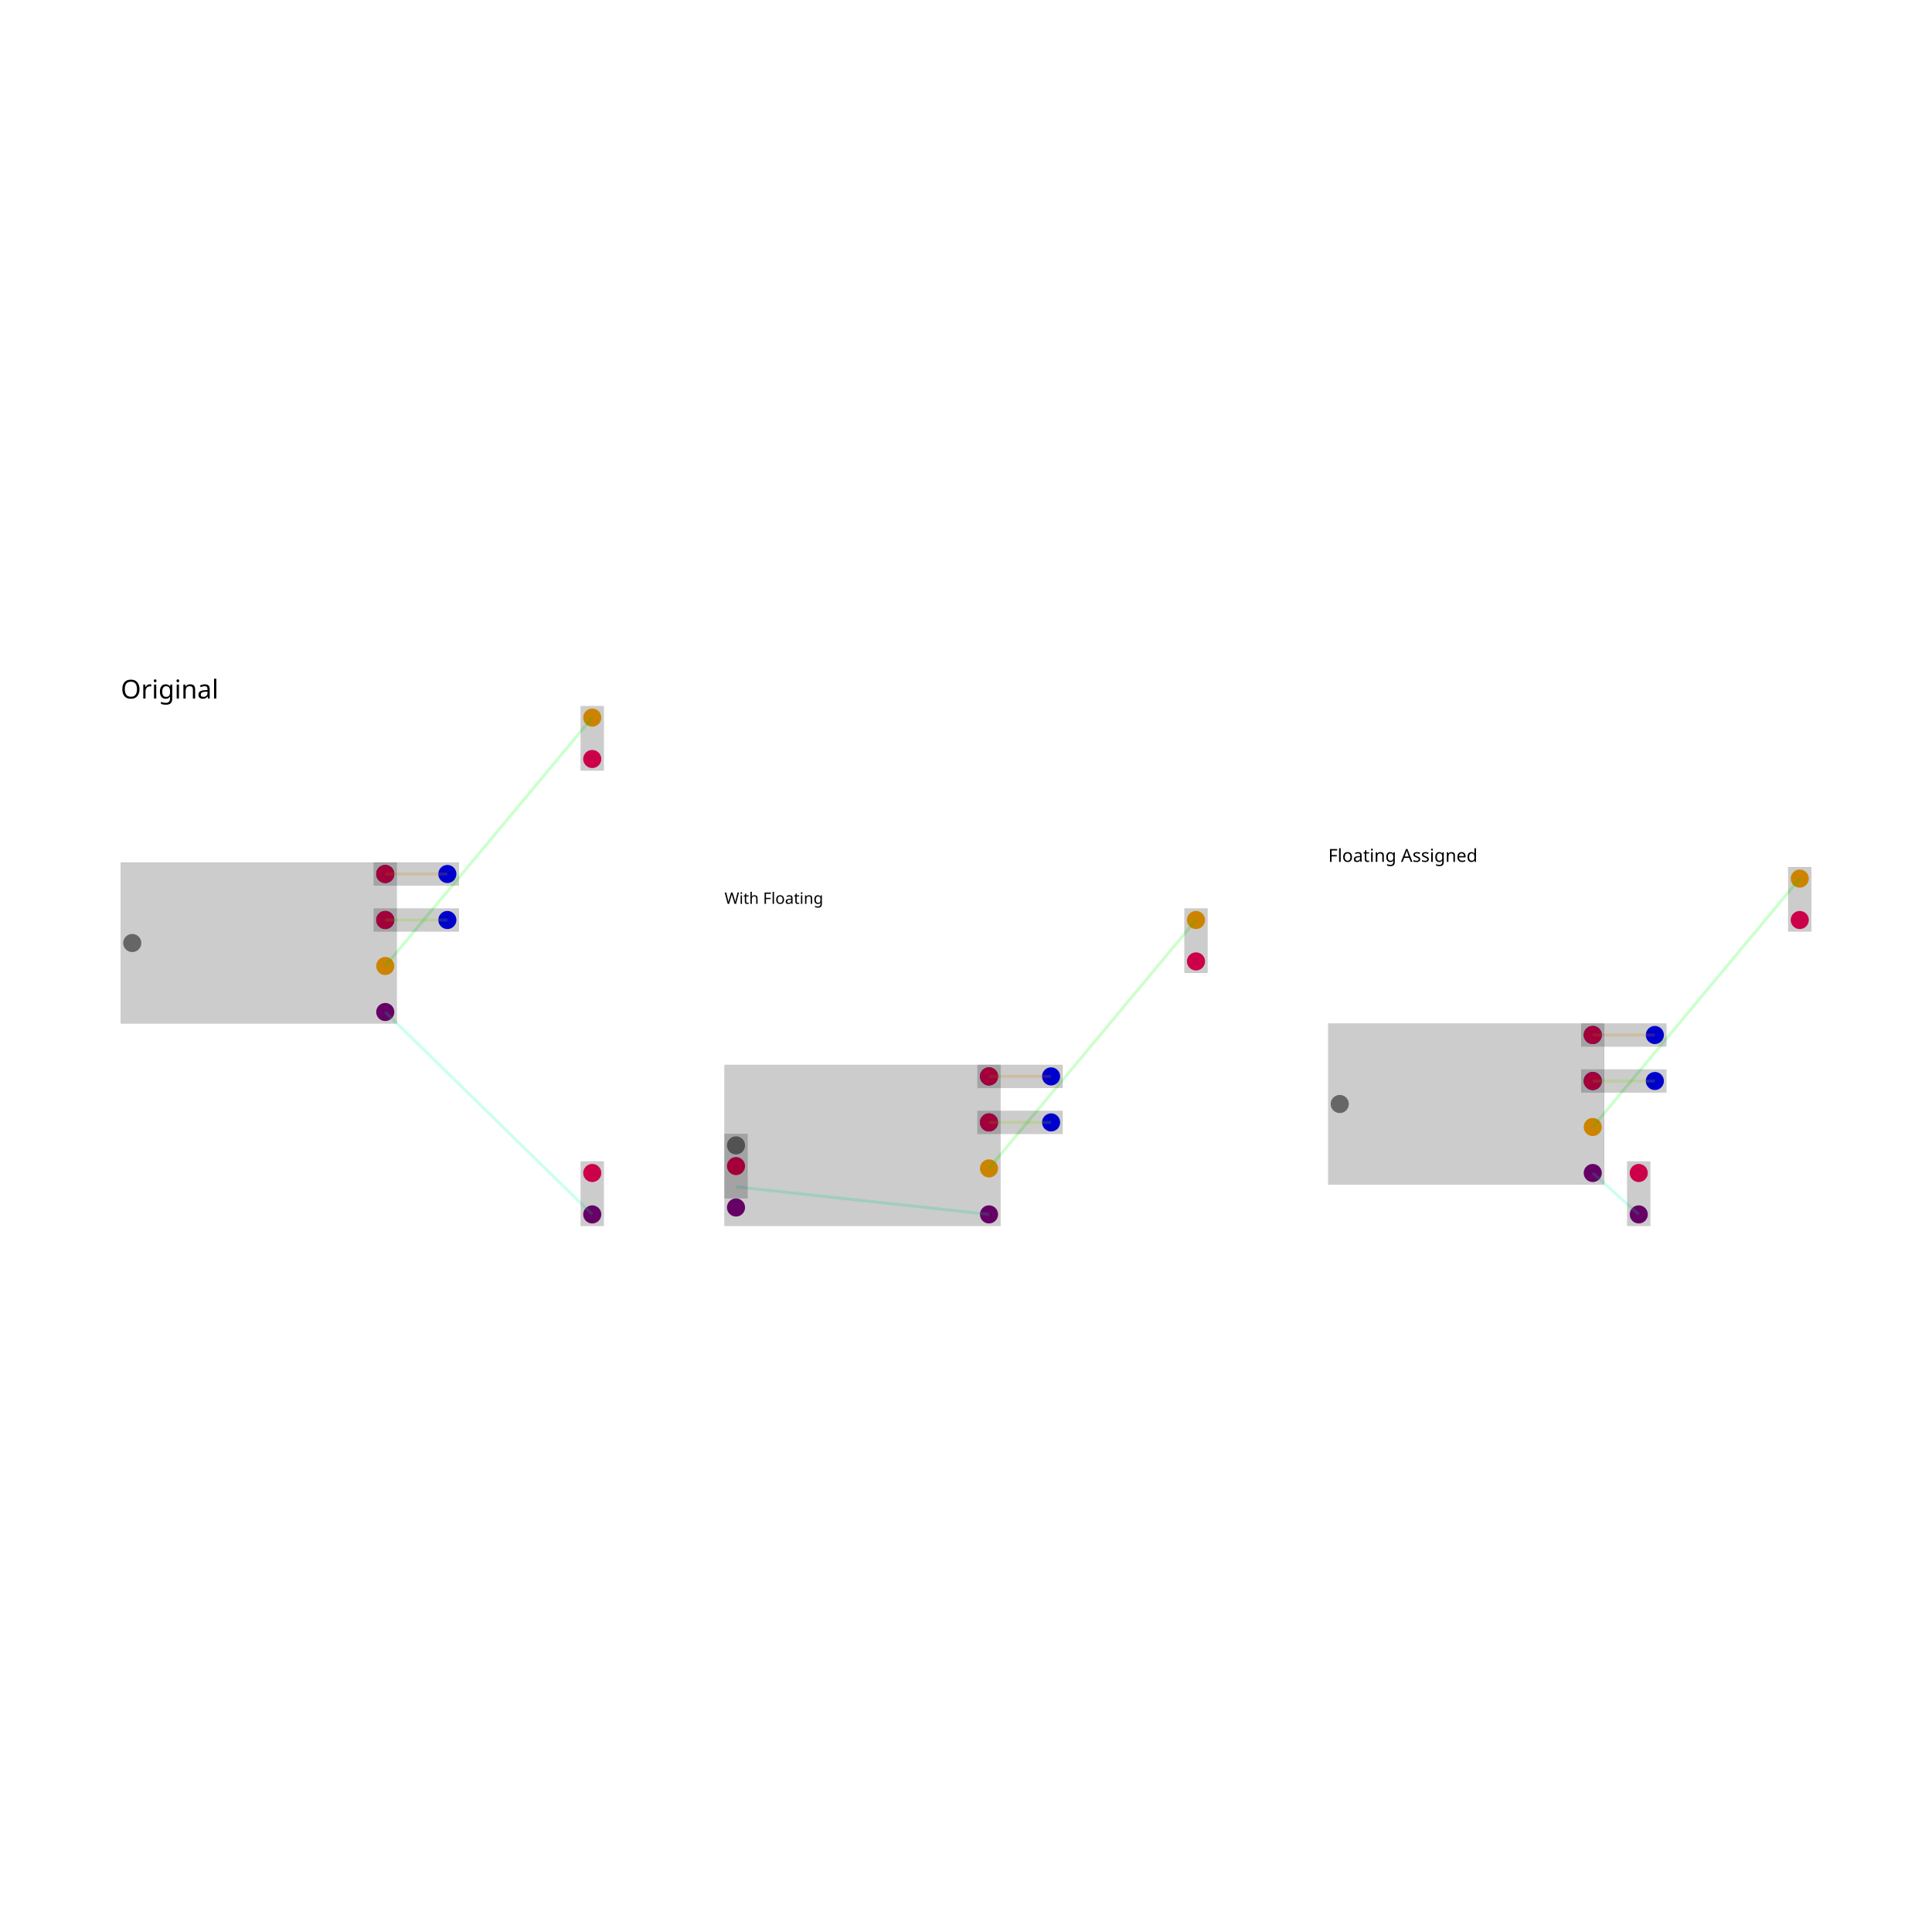
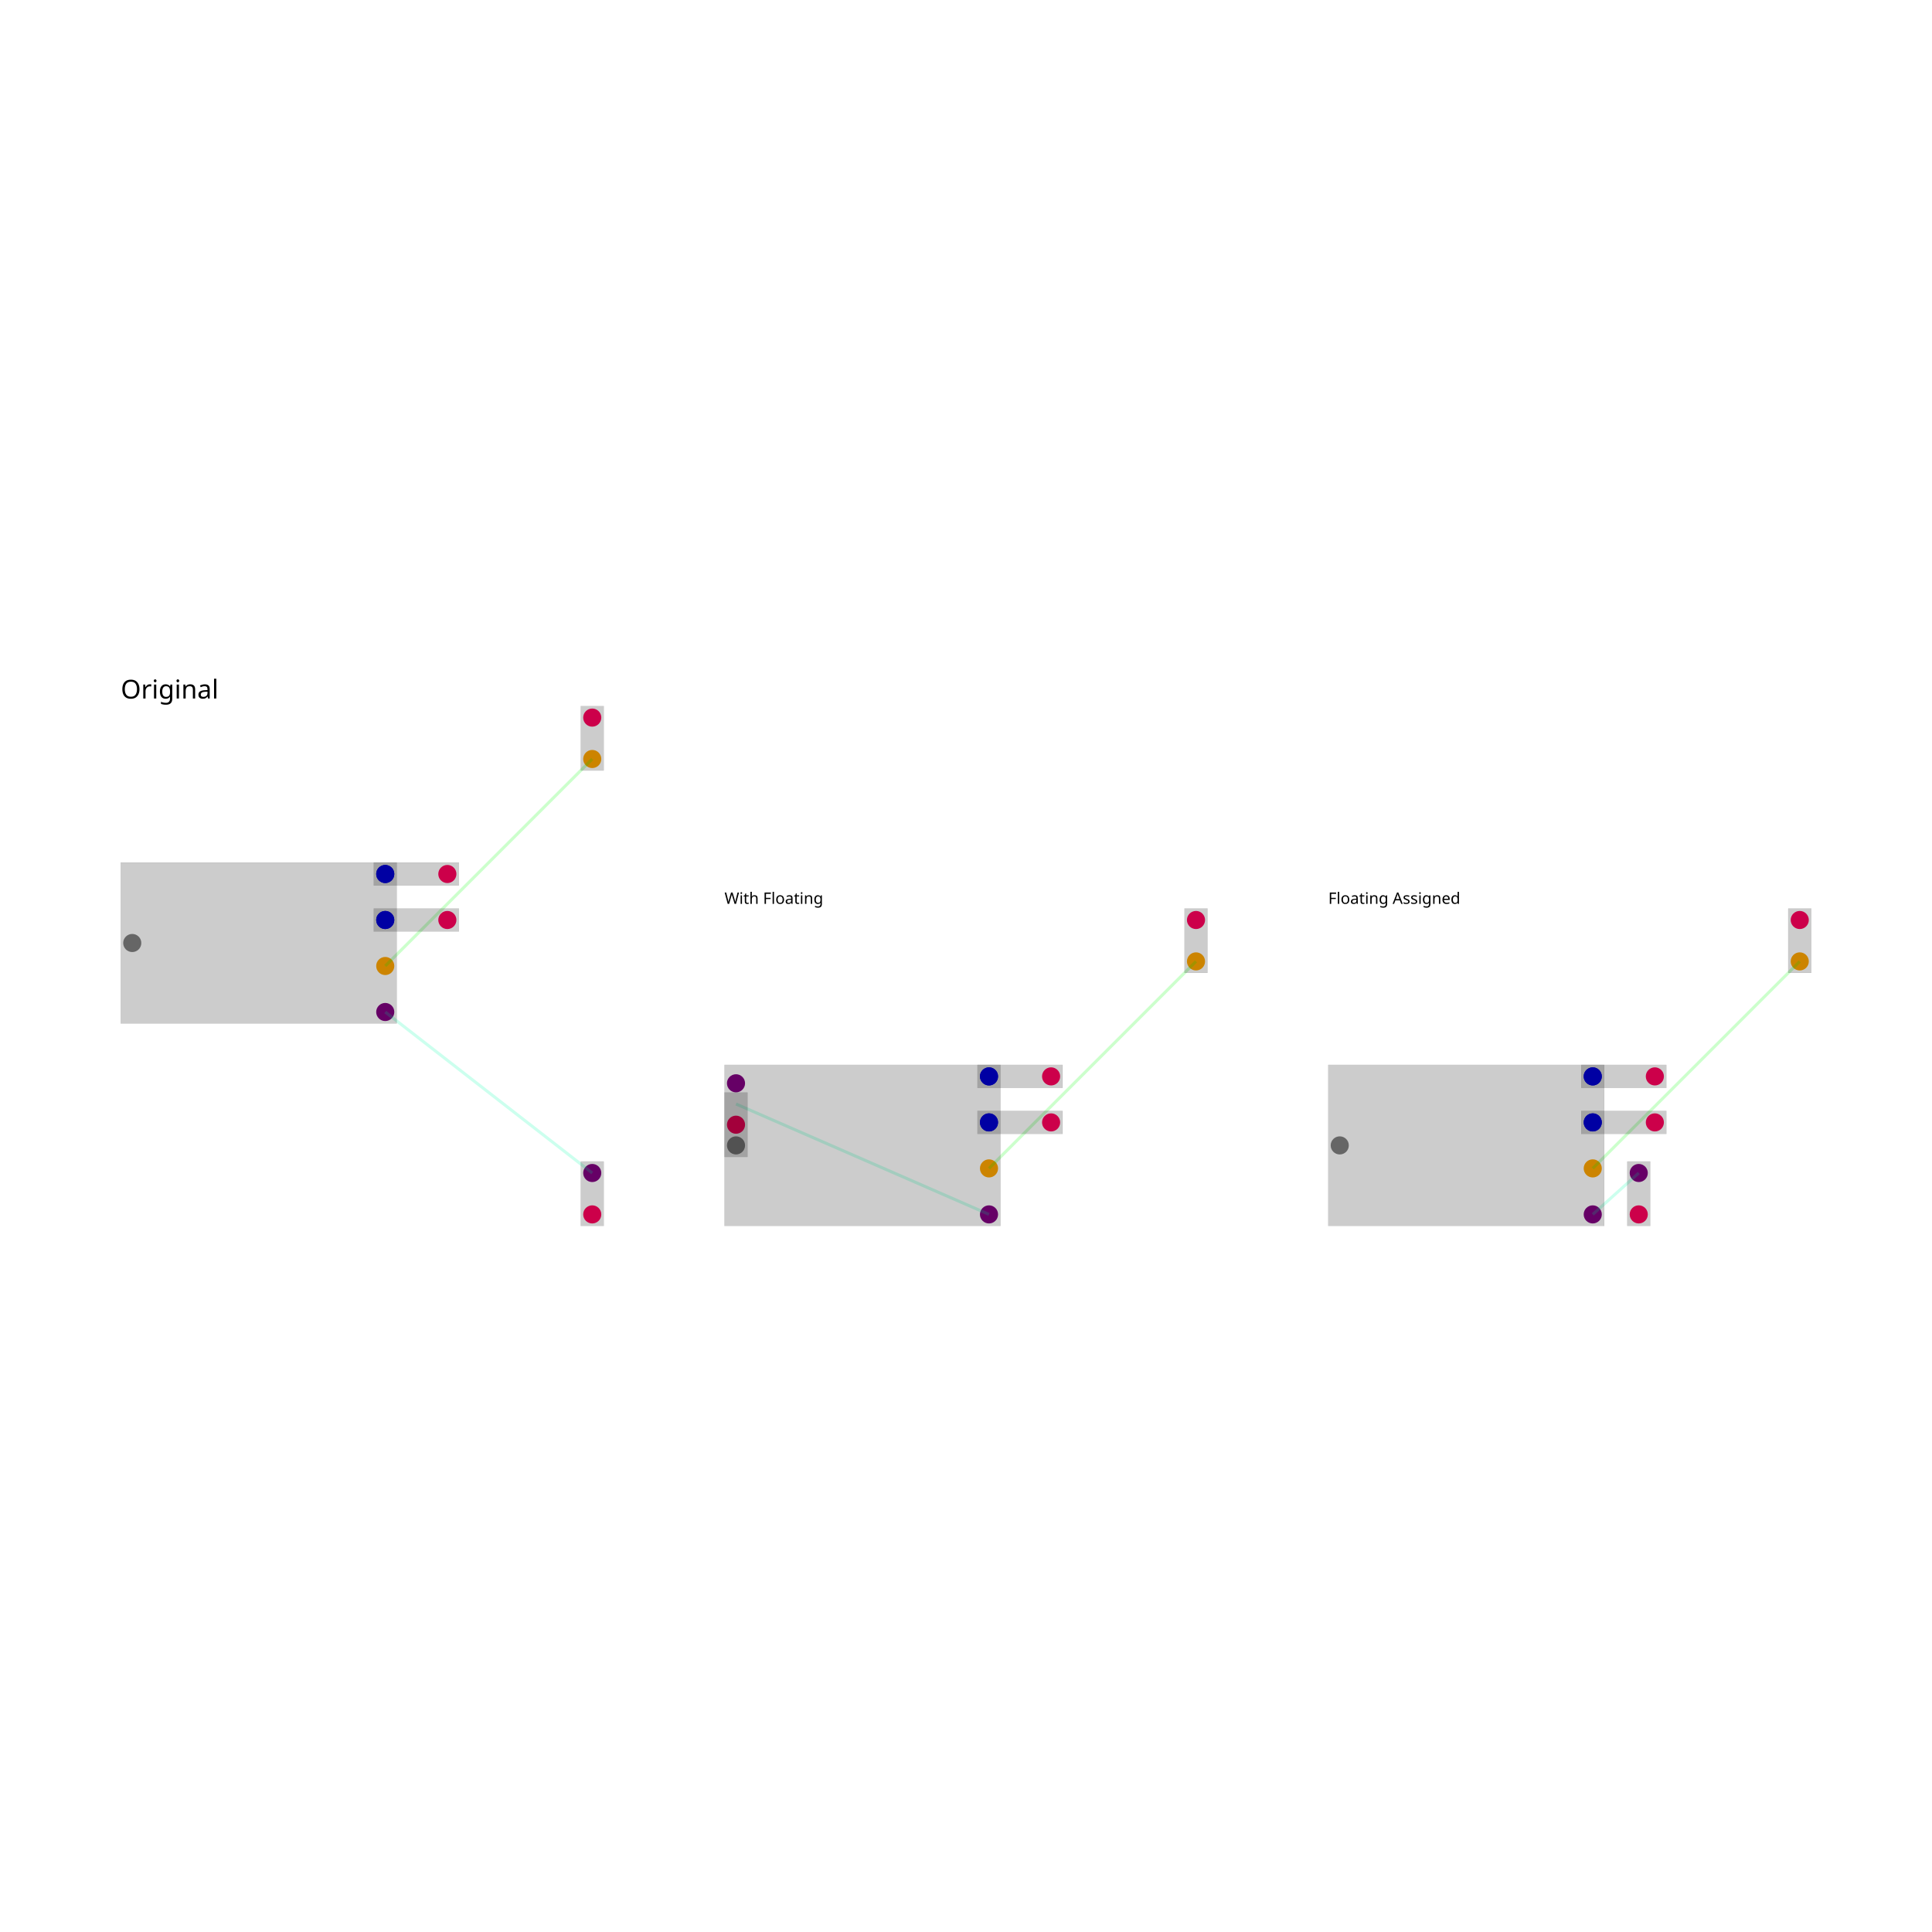
<svg xmlns="http://www.w3.org/2000/svg" width="640" height="640" viewBox="0 0 640 640">
  <rect width="100%" height="100%" fill="white" />
  <g>
    <circle data-type="point" data-label="schematic_component_0_center component_center center_schematic_component_0" data-x="0" data-y="0" cx="43.81" cy="312.381" r="3" fill="gray" />
  </g>
  <g>
    <circle data-type="point" data-label="schematic_port_0 normal unnamedsubcircuit13_connectivity_net0" data-x="1.1" data-y="0.30000000000000004" cx="127.619" cy="289.524" r="3" fill="blue" />
  </g>
  <g>
    <circle data-type="point" data-label="schematic_port_1 normal unnamedsubcircuit13_connectivity_net1" data-x="1.1" data-y="0.09999999999999998" cx="127.619" cy="304.762" r="3" fill="blue" />
  </g>
  <g>
    <circle data-type="point" data-label="schematic_port_2 vcc unnamedsubcircuit13_connectivity_net2" data-x="1.1" data-y="-0.10000000000000003" cx="127.619" cy="320" r="3" fill="orange" />
  </g>
  <g>
    <circle data-type="point" data-label="schematic_port_3 gnd unnamedsubcircuit13_connectivity_net3" data-x="1.1" data-y="-0.30000000000000004" cx="127.619" cy="335.238" r="3" fill="purple" />
  </g>
  <g>
-     <circle data-type="point" data-label="schematic_net_label_0_pin gnd unnamedsubcircuit13_connectivity_net3" data-x="2" data-y="-1.18" cx="196.19" cy="402.286" r="3" fill="purple" />
-   </g>
-   <g>
-     <circle data-type="point" data-label="schematic_net_label_0_center netlabel_center schematic_net_label_0_center" data-x="2" data-y="-1" cx="196.19" cy="388.571" r="3" fill="hsl(338.4, 100%, 50%, 1)" />
-   </g>
-   <g>
-     <circle data-type="point" data-label="schematic_net_label_1_pin vcc unnamedsubcircuit13_connectivity_net2" data-x="2" data-y="0.98" cx="196.19" cy="237.714" r="3" fill="orange" />
-   </g>
-   <g>
-     <circle data-type="point" data-label="schematic_net_label_1_center netlabel_center schematic_net_label_1_center" data-x="2" data-y="0.8" cx="196.19" cy="251.429" r="3" fill="hsl(338.4, 100%, 50%, 1)" />
-   </g>
-   <g>
-     <circle data-type="point" data-label="schematic_net_label_2_pin normal unnamedsubcircuit13_connectivity_net0" data-x="1.37" data-y="0.30000000000000004" cx="148.19" cy="289.524" r="3" fill="blue" />
-   </g>
-   <g>
-     <circle data-type="point" data-label="schematic_net_label_2_center netlabel_center schematic_net_label_2_center" data-x="1.1" data-y="0.30000000000000004" cx="127.619" cy="289.524" r="3" fill="hsl(338.4, 100%, 50%, 1)" />
-   </g>
-   <g>
-     <circle data-type="point" data-label="schematic_net_label_3_pin normal unnamedsubcircuit13_connectivity_net1" data-x="1.37" data-y="0.09999999999999998" cx="148.19" cy="304.762" r="3" fill="blue" />
-   </g>
-   <g>
-     <circle data-type="point" data-label="schematic_net_label_3_center netlabel_center schematic_net_label_3_center" data-x="1.1" data-y="0.09999999999999998" cx="127.619" cy="304.762" r="3" fill="hsl(338.4, 100%, 50%, 1)" />
+     <circle data-type="point" data-label="schematic_net_label_0_pin gnd unnamedsubcircuit13_connectivity_net3" data-x="2" data-y="-1" cx="196.19" cy="388.571" r="3" fill="purple" />
+   </g>
+   <g>
+     <circle data-type="point" data-label="schematic_net_label_0_center netlabel_center schematic_net_label_0_center" data-x="2" data-y="-1.18" cx="196.19" cy="402.286" r="3" fill="hsl(338.4, 100%, 50%, 1)" />
+   </g>
+   <g>
+     <circle data-type="point" data-label="schematic_net_label_1_pin vcc unnamedsubcircuit13_connectivity_net2" data-x="2" data-y="0.8" cx="196.19" cy="251.429" r="3" fill="orange" />
+   </g>
+   <g>
+     <circle data-type="point" data-label="schematic_net_label_1_center netlabel_center schematic_net_label_1_center" data-x="2" data-y="0.98" cx="196.19" cy="237.714" r="3" fill="hsl(338.4, 100%, 50%, 1)" />
+   </g>
+   <g>
+     <circle data-type="point" data-label="schematic_net_label_2_pin normal unnamedsubcircuit13_connectivity_net0" data-x="1.1" data-y="0.30000000000000004" cx="127.619" cy="289.524" r="3" fill="blue" />
+   </g>
+   <g>
+     <circle data-type="point" data-label="schematic_net_label_2_center netlabel_center schematic_net_label_2_center" data-x="1.37" data-y="0.30000000000000004" cx="148.19" cy="289.524" r="3" fill="hsl(338.4, 100%, 50%, 1)" />
+   </g>
+   <g>
+     <circle data-type="point" data-label="schematic_net_label_3_pin normal unnamedsubcircuit13_connectivity_net1" data-x="1.1" data-y="0.09999999999999998" cx="127.619" cy="304.762" r="3" fill="blue" />
+   </g>
+   <g>
+     <circle data-type="point" data-label="schematic_net_label_3_center netlabel_center schematic_net_label_3_center" data-x="1.37" data-y="0.09999999999999998" cx="148.19" cy="304.762" r="3" fill="hsl(338.4, 100%, 50%, 1)" />
  </g>
  <g>
    <circle data-type="point" data-label="schematic_component_0_center component_center center_schematic_component_0" data-x="2.625" data-y="-0.8799999999999997" cx="243.81" cy="379.429" r="3" fill="gray" />
  </g>
  <g>
    <circle data-type="point" data-label="schematic_port_0 normal unnamedsubcircuit13_connectivity_net0" data-x="3.725" data-y="-0.5799999999999996" cx="327.619" cy="356.571" r="3" fill="blue" />
  </g>
  <g>
    <circle data-type="point" data-label="schematic_port_1 normal unnamedsubcircuit13_connectivity_net1" data-x="3.725" data-y="-0.7799999999999997" cx="327.619" cy="371.81" r="3" fill="blue" />
  </g>
  <g>
    <circle data-type="point" data-label="schematic_port_2 vcc unnamedsubcircuit13_connectivity_net2" data-x="3.725" data-y="-0.9799999999999998" cx="327.619" cy="387.048" r="3" fill="orange" />
  </g>
  <g>
    <circle data-type="point" data-label="schematic_port_3 gnd unnamedsubcircuit13_connectivity_net3" data-x="3.725" data-y="-1.1799999999999997" cx="327.619" cy="402.286" r="3" fill="purple" />
  </g>
  <g>
-     <circle data-type="point" data-label="schematic_net_label_0_pin gnd unnamedsubcircuit13_connectivity_net3" data-x="2.625" data-y="-1.1499999999999995" cx="243.81" cy="400" r="3" fill="purple" />
-   </g>
-   <g>
-     <circle data-type="point" data-label="schematic_net_label_0_center netlabel_center schematic_net_label_0_center" data-x="2.625" data-y="-0.9699999999999996" cx="243.81" cy="386.286" r="3" fill="hsl(338.4, 100%, 50%, 1)" />
-   </g>
-   <g>
-     <circle data-type="point" data-label="schematic_net_label_1_pin vcc unnamedsubcircuit13_connectivity_net2" data-x="4.625" data-y="0.10000000000000031" cx="396.19" cy="304.762" r="3" fill="orange" />
-   </g>
-   <g>
-     <circle data-type="point" data-label="schematic_net_label_1_center netlabel_center schematic_net_label_1_center" data-x="4.625" data-y="-0.07999999999999963" cx="396.19" cy="318.476" r="3" fill="hsl(338.4, 100%, 50%, 1)" />
-   </g>
-   <g>
-     <circle data-type="point" data-label="schematic_net_label_2_pin normal unnamedsubcircuit13_connectivity_net0" data-x="3.995" data-y="-0.5799999999999996" cx="348.19" cy="356.571" r="3" fill="blue" />
-   </g>
-   <g>
-     <circle data-type="point" data-label="schematic_net_label_2_center netlabel_center schematic_net_label_2_center" data-x="3.725" data-y="-0.5799999999999996" cx="327.619" cy="356.571" r="3" fill="hsl(338.4, 100%, 50%, 1)" />
-   </g>
-   <g>
-     <circle data-type="point" data-label="schematic_net_label_3_pin normal unnamedsubcircuit13_connectivity_net1" data-x="3.995" data-y="-0.7799999999999997" cx="348.19" cy="371.81" r="3" fill="blue" />
-   </g>
-   <g>
-     <circle data-type="point" data-label="schematic_net_label_3_center netlabel_center schematic_net_label_3_center" data-x="3.725" data-y="-0.7799999999999997" cx="327.619" cy="371.81" r="3" fill="hsl(338.4, 100%, 50%, 1)" />
-   </g>
-   <g>
-     <circle data-type="point" data-label="schematic_component_0_center component_center center_schematic_component_0" data-x="5.249999999999999" data-y="-0.6999999999999997" cx="443.81" cy="365.714" r="3" fill="gray" />
-   </g>
-   <g>
-     <circle data-type="point" data-label="schematic_port_0 normal unnamedsubcircuit13_connectivity_net0" data-x="6.35" data-y="-0.3999999999999997" cx="527.619" cy="342.857" r="3" fill="blue" />
-   </g>
-   <g>
-     <circle data-type="point" data-label="schematic_port_1 normal unnamedsubcircuit13_connectivity_net1" data-x="6.35" data-y="-0.5999999999999998" cx="527.619" cy="358.095" r="3" fill="blue" />
-   </g>
-   <g>
-     <circle data-type="point" data-label="schematic_port_2 vcc unnamedsubcircuit13_connectivity_net2" data-x="6.35" data-y="-0.7999999999999998" cx="527.619" cy="373.333" r="3" fill="orange" />
-   </g>
-   <g>
-     <circle data-type="point" data-label="schematic_port_3 gnd unnamedsubcircuit13_connectivity_net3" data-x="6.35" data-y="-0.9999999999999998" cx="527.619" cy="388.571" r="3" fill="purple" />
-   </g>
-   <g>
-     <circle data-type="point" data-label="schematic_net_label_0_pin gnd unnamedsubcircuit13_connectivity_net3" data-x="6.549999999999999" data-y="-1.1799999999999997" cx="542.857" cy="402.286" r="3" fill="purple" />
-   </g>
-   <g>
-     <circle data-type="point" data-label="schematic_net_label_0_center netlabel_center schematic_net_label_0_center" data-x="6.549999999999999" data-y="-0.9999999999999998" cx="542.857" cy="388.571" r="3" fill="hsl(338.4, 100%, 50%, 1)" />
-   </g>
-   <g>
-     <circle data-type="point" data-label="schematic_net_label_1_pin vcc unnamedsubcircuit13_connectivity_net2" data-x="7.249999999999999" data-y="0.28000000000000025" cx="596.19" cy="291.048" r="3" fill="orange" />
+     <circle data-type="point" data-label="schematic_net_label_0_pin gnd unnamedsubcircuit13_connectivity_net3" data-x="2.625" data-y="-0.6099999999999998" cx="243.81" cy="358.857" r="3" fill="purple" />
+   </g>
+   <g>
+     <circle data-type="point" data-label="schematic_net_label_0_center netlabel_center schematic_net_label_0_center" data-x="2.625" data-y="-0.7899999999999997" cx="243.81" cy="372.571" r="3" fill="hsl(338.4, 100%, 50%, 1)" />
+   </g>
+   <g>
+     <circle data-type="point" data-label="schematic_net_label_1_pin vcc unnamedsubcircuit13_connectivity_net2" data-x="4.625" data-y="-0.07999999999999963" cx="396.19" cy="318.476" r="3" fill="orange" />
+   </g>
+   <g>
+     <circle data-type="point" data-label="schematic_net_label_1_center netlabel_center schematic_net_label_1_center" data-x="4.625" data-y="0.10000000000000031" cx="396.19" cy="304.762" r="3" fill="hsl(338.4, 100%, 50%, 1)" />
+   </g>
+   <g>
+     <circle data-type="point" data-label="schematic_net_label_2_pin normal unnamedsubcircuit13_connectivity_net0" data-x="3.725" data-y="-0.5799999999999996" cx="327.619" cy="356.571" r="3" fill="blue" />
+   </g>
+   <g>
+     <circle data-type="point" data-label="schematic_net_label_2_center netlabel_center schematic_net_label_2_center" data-x="3.995" data-y="-0.5799999999999996" cx="348.19" cy="356.571" r="3" fill="hsl(338.4, 100%, 50%, 1)" />
+   </g>
+   <g>
+     <circle data-type="point" data-label="schematic_net_label_3_pin normal unnamedsubcircuit13_connectivity_net1" data-x="3.725" data-y="-0.7799999999999997" cx="327.619" cy="371.81" r="3" fill="blue" />
+   </g>
+   <g>
+     <circle data-type="point" data-label="schematic_net_label_3_center netlabel_center schematic_net_label_3_center" data-x="3.995" data-y="-0.7799999999999997" cx="348.19" cy="371.81" r="3" fill="hsl(338.4, 100%, 50%, 1)" />
+   </g>
+   <g>
+     <circle data-type="point" data-label="schematic_component_0_center component_center center_schematic_component_0" data-x="5.249999999999999" data-y="-0.8799999999999997" cx="443.81" cy="379.429" r="3" fill="gray" />
+   </g>
+   <g>
+     <circle data-type="point" data-label="schematic_port_0 normal unnamedsubcircuit13_connectivity_net0" data-x="6.35" data-y="-0.5799999999999996" cx="527.619" cy="356.571" r="3" fill="blue" />
+   </g>
+   <g>
+     <circle data-type="point" data-label="schematic_port_1 normal unnamedsubcircuit13_connectivity_net1" data-x="6.35" data-y="-0.7799999999999997" cx="527.619" cy="371.81" r="3" fill="blue" />
+   </g>
+   <g>
+     <circle data-type="point" data-label="schematic_port_2 vcc unnamedsubcircuit13_connectivity_net2" data-x="6.35" data-y="-0.9799999999999998" cx="527.619" cy="387.048" r="3" fill="orange" />
+   </g>
+   <g>
+     <circle data-type="point" data-label="schematic_port_3 gnd unnamedsubcircuit13_connectivity_net3" data-x="6.35" data-y="-1.1799999999999997" cx="527.619" cy="402.286" r="3" fill="purple" />
+   </g>
+   <g>
+     <circle data-type="point" data-label="schematic_net_label_0_pin gnd unnamedsubcircuit13_connectivity_net3" data-x="6.549999999999999" data-y="-0.9999999999999998" cx="542.857" cy="388.571" r="3" fill="purple" />
+   </g>
+   <g>
+     <circle data-type="point" data-label="schematic_net_label_0_center netlabel_center schematic_net_label_0_center" data-x="6.549999999999999" data-y="-1.1799999999999997" cx="542.857" cy="402.286" r="3" fill="hsl(338.4, 100%, 50%, 1)" />
+   </g>
+   <g>
+     <circle data-type="point" data-label="schematic_net_label_1_pin vcc unnamedsubcircuit13_connectivity_net2" data-x="7.249999999999999" data-y="-0.07999999999999963" cx="596.19" cy="318.476" r="3" fill="orange" />
  </g>
  <g>
    <circle data-type="point" data-label="schematic_net_label_1_center netlabel_center schematic_net_label_1_center" data-x="7.249999999999999" data-y="0.10000000000000031" cx="596.19" cy="304.762" r="3" fill="hsl(338.4, 100%, 50%, 1)" />
  </g>
  <g>
-     <circle data-type="point" data-label="schematic_net_label_2_pin normal unnamedsubcircuit13_connectivity_net0" data-x="6.619999999999999" data-y="-0.3999999999999997" cx="548.19" cy="342.857" r="3" fill="blue" />
-   </g>
-   <g>
-     <circle data-type="point" data-label="schematic_net_label_2_center netlabel_center schematic_net_label_2_center" data-x="6.35" data-y="-0.3999999999999997" cx="527.619" cy="342.857" r="3" fill="hsl(338.4, 100%, 50%, 1)" />
-   </g>
-   <g>
-     <circle data-type="point" data-label="schematic_net_label_3_pin normal unnamedsubcircuit13_connectivity_net1" data-x="6.619999999999999" data-y="-0.5999999999999998" cx="548.19" cy="358.095" r="3" fill="blue" />
-   </g>
-   <g>
-     <circle data-type="point" data-label="schematic_net_label_3_center netlabel_center schematic_net_label_3_center" data-x="6.35" data-y="-0.5999999999999998" cx="527.619" cy="358.095" r="3" fill="hsl(338.4, 100%, 50%, 1)" />
-   </g>
-   <g>
-     <polyline data-points="1.1,0.30000000000000004 1.37,0.30000000000000004" data-type="line" data-label="" points="127.619,289.524 148.19,289.524" fill="none" stroke="hsl(40, 100%, 50%, 0.2)" stroke-width="1" />
-   </g>
-   <g>
-     <polyline data-points="1.1,0.09999999999999998 1.37,0.09999999999999998" data-type="line" data-label="" points="127.619,304.762 148.19,304.762" fill="none" stroke="hsl(80, 100%, 50%, 0.2)" stroke-width="1" />
-   </g>
-   <g>
-     <polyline data-points="1.1,-0.10000000000000003 2,0.98" data-type="line" data-label="" points="127.619,320 196.19,237.714" fill="none" stroke="hsl(120, 100%, 50%, 0.2)" stroke-width="1" />
-   </g>
-   <g>
-     <polyline data-points="1.1,-0.30000000000000004 2,-1.18" data-type="line" data-label="" points="127.619,335.238 196.19,402.286" fill="none" stroke="hsl(160, 100%, 50%, 0.2)" stroke-width="1" />
-   </g>
-   <g>
-     <polyline data-points="3.725,-0.5799999999999996 3.995,-0.5799999999999996" data-type="line" data-label="" points="327.619,356.571 348.19,356.571" fill="none" stroke="hsl(40, 100%, 50%, 0.2)" stroke-width="1" />
-   </g>
-   <g>
-     <polyline data-points="3.725,-0.7799999999999997 3.995,-0.7799999999999997" data-type="line" data-label="" points="327.619,371.81 348.19,371.81" fill="none" stroke="hsl(80, 100%, 50%, 0.2)" stroke-width="1" />
-   </g>
-   <g>
-     <polyline data-points="3.725,-0.9799999999999998 4.625,0.10000000000000031" data-type="line" data-label="" points="327.619,387.048 396.19,304.762" fill="none" stroke="hsl(120, 100%, 50%, 0.2)" stroke-width="1" />
-   </g>
-   <g>
-     <polyline data-points="3.725,-1.1799999999999997 2.625,-1.0599999999999996" data-type="line" data-label="" points="327.619,402.286 243.81,393.143" fill="none" stroke="hsl(160, 100%, 50%, 0.2)" stroke-width="1" />
-   </g>
-   <g>
-     <polyline data-points="6.35,-0.3999999999999997 6.619999999999999,-0.3999999999999997" data-type="line" data-label="" points="527.619,342.857 548.19,342.857" fill="none" stroke="hsl(40, 100%, 50%, 0.2)" stroke-width="1" />
-   </g>
-   <g>
-     <polyline data-points="6.35,-0.5999999999999998 6.619999999999999,-0.5999999999999998" data-type="line" data-label="" points="527.619,358.095 548.19,358.095" fill="none" stroke="hsl(80, 100%, 50%, 0.2)" stroke-width="1" />
-   </g>
-   <g>
-     <polyline data-points="6.35,-0.7999999999999998 7.249999999999999,0.28000000000000025" data-type="line" data-label="" points="527.619,373.333 596.19,291.048" fill="none" stroke="hsl(120, 100%, 50%, 0.2)" stroke-width="1" />
-   </g>
-   <g>
-     <polyline data-points="6.35,-0.9999999999999998 6.549999999999999,-1.1799999999999997" data-type="line" data-label="" points="527.619,388.571 542.857,402.286" fill="none" stroke="hsl(160, 100%, 50%, 0.2)" stroke-width="1" />
+     <circle data-type="point" data-label="schematic_net_label_2_pin normal unnamedsubcircuit13_connectivity_net0" data-x="6.35" data-y="-0.5799999999999996" cx="527.619" cy="356.571" r="3" fill="blue" />
+   </g>
+   <g>
+     <circle data-type="point" data-label="schematic_net_label_2_center netlabel_center schematic_net_label_2_center" data-x="6.619999999999999" data-y="-0.5799999999999996" cx="548.19" cy="356.571" r="3" fill="hsl(338.4, 100%, 50%, 1)" />
+   </g>
+   <g>
+     <circle data-type="point" data-label="schematic_net_label_3_pin normal unnamedsubcircuit13_connectivity_net1" data-x="6.35" data-y="-0.7799999999999997" cx="527.619" cy="371.81" r="3" fill="blue" />
+   </g>
+   <g>
+     <circle data-type="point" data-label="schematic_net_label_3_center netlabel_center schematic_net_label_3_center" data-x="6.619999999999999" data-y="-0.7799999999999997" cx="548.19" cy="371.81" r="3" fill="hsl(338.4, 100%, 50%, 1)" />
+   </g>
+   <g>
+     <polyline data-points="1.1,0.30000000000000004 1.1,0.30000000000000004" data-type="line" data-label="" points="127.619,289.524 127.619,289.524" fill="none" stroke="hsl(40, 100%, 50%, 0.2)" stroke-width="1" />
+   </g>
+   <g>
+     <polyline data-points="1.1,0.09999999999999998 1.1,0.09999999999999998" data-type="line" data-label="" points="127.619,304.762 127.619,304.762" fill="none" stroke="hsl(80, 100%, 50%, 0.2)" stroke-width="1" />
+   </g>
+   <g>
+     <polyline data-points="1.1,-0.10000000000000003 2,0.8" data-type="line" data-label="" points="127.619,320 196.19,251.429" fill="none" stroke="hsl(120, 100%, 50%, 0.2)" stroke-width="1" />
+   </g>
+   <g>
+     <polyline data-points="1.1,-0.30000000000000004 2,-1" data-type="line" data-label="" points="127.619,335.238 196.19,388.571" fill="none" stroke="hsl(160, 100%, 50%, 0.2)" stroke-width="1" />
+   </g>
+   <g>
+     <polyline data-points="3.725,-0.5799999999999996 3.725,-0.5799999999999996" data-type="line" data-label="" points="327.619,356.571 327.619,356.571" fill="none" stroke="hsl(40, 100%, 50%, 0.2)" stroke-width="1" />
+   </g>
+   <g>
+     <polyline data-points="3.725,-0.7799999999999997 3.725,-0.7799999999999997" data-type="line" data-label="" points="327.619,371.81 327.619,371.81" fill="none" stroke="hsl(80, 100%, 50%, 0.2)" stroke-width="1" />
+   </g>
+   <g>
+     <polyline data-points="3.725,-0.9799999999999998 4.625,-0.07999999999999963" data-type="line" data-label="" points="327.619,387.048 396.19,318.476" fill="none" stroke="hsl(120, 100%, 50%, 0.2)" stroke-width="1" />
+   </g>
+   <g>
+     <polyline data-points="3.725,-1.1799999999999997 2.625,-0.6999999999999997" data-type="line" data-label="" points="327.619,402.286 243.81,365.714" fill="none" stroke="hsl(160, 100%, 50%, 0.2)" stroke-width="1" />
+   </g>
+   <g>
+     <polyline data-points="6.35,-0.5799999999999996 6.35,-0.5799999999999996" data-type="line" data-label="" points="527.619,356.571 527.619,356.571" fill="none" stroke="hsl(40, 100%, 50%, 0.2)" stroke-width="1" />
+   </g>
+   <g>
+     <polyline data-points="6.35,-0.7799999999999997 6.35,-0.7799999999999997" data-type="line" data-label="" points="527.619,371.81 527.619,371.81" fill="none" stroke="hsl(80, 100%, 50%, 0.2)" stroke-width="1" />
+   </g>
+   <g>
+     <polyline data-points="6.35,-0.9799999999999998 7.249999999999999,-0.07999999999999963" data-type="line" data-label="" points="527.619,387.048 596.19,318.476" fill="none" stroke="hsl(120, 100%, 50%, 0.2)" stroke-width="1" />
+   </g>
+   <g>
+     <polyline data-points="6.35,-1.1799999999999997 6.549999999999999,-0.9999999999999998" data-type="line" data-label="" points="527.619,402.286 542.857,388.571" fill="none" stroke="hsl(160, 100%, 50%, 0.2)" stroke-width="1" />
  </g>
  <g>
    <rect data-type="rect" data-label="schematic_component_0" data-x="0.55" data-y="0" x="40" y="285.714" width="91.429" height="53.333" fill="rgba(0, 0, 0, 0.2)" stroke="black" stroke-width="0.013" />
  </g>
  <g>
    <rect data-type="rect" data-label="schematic_net_label_0" data-x="2" data-y="-1.0899999999999999" x="192.381" y="384.762" width="7.619" height="21.333" fill="rgba(0, 0, 0, 0.2)" stroke="black" stroke-width="0.013" />
  </g>
  <g>
    <rect data-type="rect" data-label="schematic_net_label_1" data-x="2" data-y="0.89" x="192.381" y="233.905" width="7.619" height="21.333" fill="rgba(0, 0, 0, 0.2)" stroke="black" stroke-width="0.013" />
  </g>
  <g>
    <rect data-type="rect" data-label="schematic_net_label_2" data-x="1.235" data-y="0.30000000000000004" x="123.81" y="285.714" width="28.19" height="7.619" fill="rgba(0, 0, 0, 0.2)" stroke="black" stroke-width="0.013" />
  </g>
  <g>
    <rect data-type="rect" data-label="schematic_net_label_3" data-x="1.235" data-y="0.09999999999999998" x="123.81" y="300.952" width="28.19" height="7.619" fill="rgba(0, 0, 0, 0.2)" stroke="black" stroke-width="0.013" />
  </g>
  <g>
    <rect data-type="rect" data-label="schematic_component_0" data-x="3.175" data-y="-0.8799999999999997" x="240" y="352.762" width="91.429" height="53.333" fill="rgba(0, 0, 0, 0.2)" stroke="black" stroke-width="0.013" />
  </g>
  <g>
-     <rect data-type="rect" data-label="schematic_net_label_0" data-x="2.625" data-y="-0.9699999999999996" x="240" y="375.619" width="7.619" height="21.333" fill="rgba(0, 0, 0, 0.2)" stroke="black" stroke-width="0.013" />
+     <rect data-type="rect" data-label="schematic_net_label_0" data-x="2.625" data-y="-0.7899999999999997" x="240" y="361.905" width="7.619" height="21.333" fill="rgba(0, 0, 0, 0.2)" stroke="black" stroke-width="0.013" />
  </g>
  <g>
    <rect data-type="rect" data-label="schematic_net_label_1" data-x="4.625" data-y="0.010000000000000342" x="392.381" y="300.952" width="7.619" height="21.333" fill="rgba(0, 0, 0, 0.2)" stroke="black" stroke-width="0.013" />
  </g>
  <g>
    <rect data-type="rect" data-label="schematic_net_label_2" data-x="3.8600000000000003" data-y="-0.5799999999999996" x="323.81" y="352.762" width="28.19" height="7.619" fill="rgba(0, 0, 0, 0.2)" stroke="black" stroke-width="0.013" />
  </g>
  <g>
    <rect data-type="rect" data-label="schematic_net_label_3" data-x="3.8600000000000003" data-y="-0.7799999999999997" x="323.81" y="368" width="28.19" height="7.619" fill="rgba(0, 0, 0, 0.2)" stroke="black" stroke-width="0.013" />
  </g>
  <g>
-     <rect data-type="rect" data-label="schematic_component_0" data-x="5.799999999999999" data-y="-0.6999999999999997" x="440" y="339.048" width="91.429" height="53.333" fill="rgba(0, 0, 0, 0.2)" stroke="black" stroke-width="0.013" />
+     <rect data-type="rect" data-label="schematic_component_0" data-x="5.799999999999999" data-y="-0.8799999999999997" x="440" y="352.762" width="91.429" height="53.333" fill="rgba(0, 0, 0, 0.2)" stroke="black" stroke-width="0.013" />
  </g>
  <g>
    <rect data-type="rect" data-label="schematic_net_label_0" data-x="6.549999999999999" data-y="-1.0899999999999999" x="539.048" y="384.762" width="7.619" height="21.333" fill="rgba(0, 0, 0, 0.2)" stroke="black" stroke-width="0.013" />
  </g>
  <g>
-     <rect data-type="rect" data-label="schematic_net_label_1" data-x="7.249999999999999" data-y="0.19000000000000028" x="592.381" y="287.238" width="7.619" height="21.333" fill="rgba(0, 0, 0, 0.2)" stroke="black" stroke-width="0.013" />
-   </g>
-   <g>
-     <rect data-type="rect" data-label="schematic_net_label_2" data-x="6.484999999999999" data-y="-0.3999999999999997" x="523.81" y="339.048" width="28.19" height="7.619" fill="rgba(0, 0, 0, 0.2)" stroke="black" stroke-width="0.013" />
-   </g>
-   <g>
-     <rect data-type="rect" data-label="schematic_net_label_3" data-x="6.484999999999999" data-y="-0.5999999999999998" x="523.81" y="354.286" width="28.19" height="7.619" fill="rgba(0, 0, 0, 0.2)" stroke="black" stroke-width="0.013" />
+     <rect data-type="rect" data-label="schematic_net_label_1" data-x="7.249999999999999" data-y="0.010000000000000342" x="592.381" y="300.952" width="7.619" height="21.333" fill="rgba(0, 0, 0, 0.2)" stroke="black" stroke-width="0.013" />
+   </g>
+   <g>
+     <rect data-type="rect" data-label="schematic_net_label_2" data-x="6.484999999999999" data-y="-0.5799999999999996" x="523.81" y="352.762" width="28.19" height="7.619" fill="rgba(0, 0, 0, 0.2)" stroke="black" stroke-width="0.013" />
+   </g>
+   <g>
+     <rect data-type="rect" data-label="schematic_net_label_3" data-x="6.484999999999999" data-y="-0.7799999999999997" x="523.81" y="368" width="28.19" height="7.619" fill="rgba(0, 0, 0, 0.2)" stroke="black" stroke-width="0.013" />
  </g>
  <text data-type="text" data-label="Original" data-x="-0.050000000000000044" data-y="1.03" x="40" y="233.905" fill="black" font-size="8.61" font-family="sans-serif" text-anchor="start" dominant-baseline="text-after-edge">Original</text>
  <text data-type="text" data-label="With Floating" data-x="2.575" data-y="0.15000000000000036" x="240" y="300.952" fill="black" font-size="5.257" font-family="sans-serif" text-anchor="start" dominant-baseline="text-after-edge">With Floating</text>
-   <text data-type="text" data-label="Floating Assigned" data-x="5.199999999999999" data-y="0.3300000000000003" x="440" y="287.238" fill="black" font-size="5.943" font-family="sans-serif" text-anchor="start" dominant-baseline="text-after-edge">Floating Assigned</text>
+   <text data-type="text" data-label="Floating Assigned" data-x="5.199999999999999" data-y="0.15000000000000036" x="440" y="300.952" fill="black" font-size="5.257" font-family="sans-serif" text-anchor="start" dominant-baseline="text-after-edge">Floating Assigned</text>
  <g id="crosshair" style="display: none">
    <line id="crosshair-h" y1="0" y2="640" stroke="#666" stroke-width="0.5" />
    <line id="crosshair-v" x1="0" x2="640" stroke="#666" stroke-width="0.5" />
    <text id="coordinates" font-family="monospace" font-size="12" fill="#666" />
  </g>
</svg>
